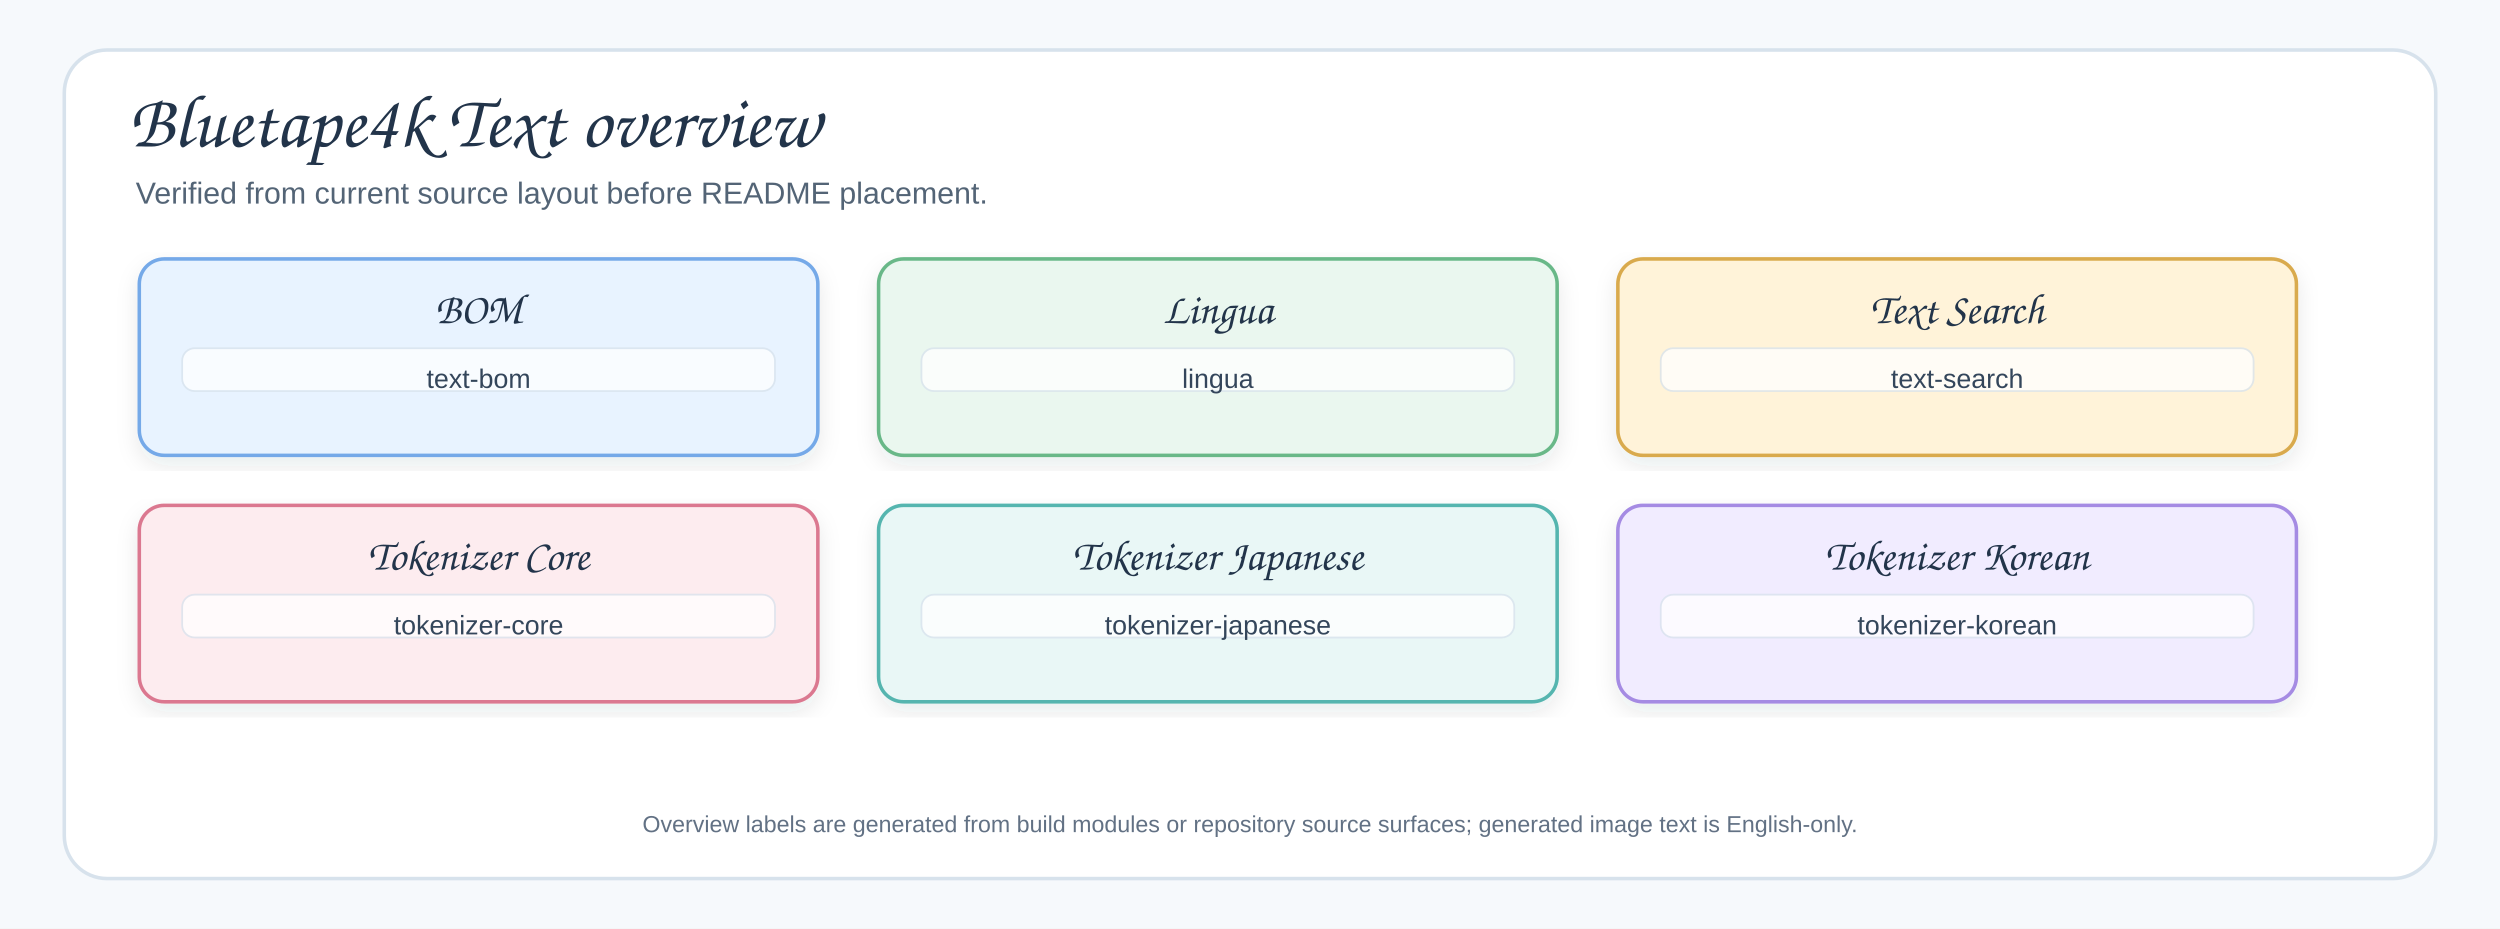
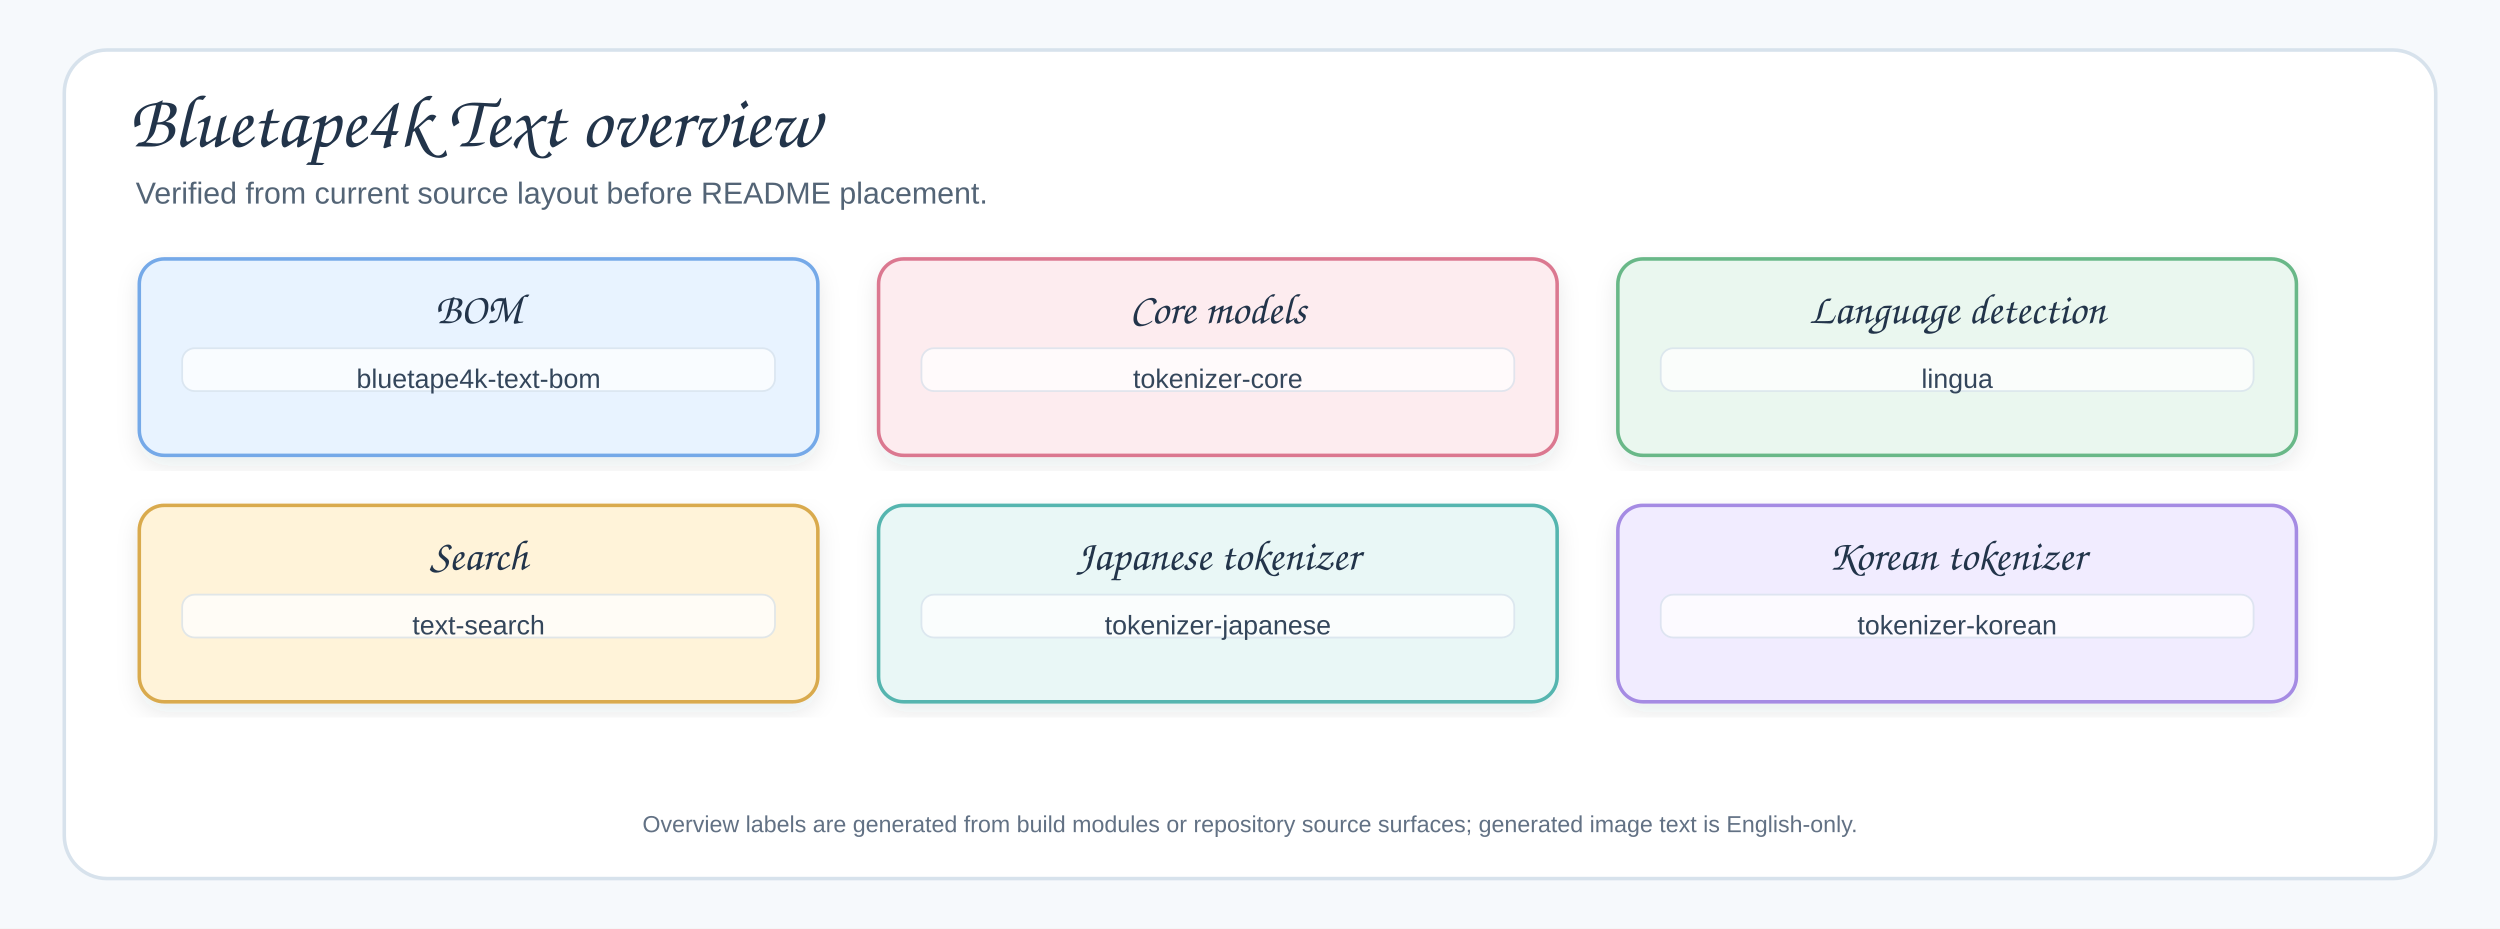
<svg xmlns="http://www.w3.org/2000/svg" width="1400" height="520" viewBox="0 0 1400 520" role="img" aria-labelledby="title desc">
  <defs>
    <filter id="shadow" x="-8%" y="-8%" width="116%" height="116%">
      <feDropShadow dx="0" dy="5" stdDeviation="6" flood-color="#203040" flood-opacity="0.09" />
    </filter>
    <style>.canvas{fill:#F6F9FC}.frame{fill:#FFFFFF;stroke:#D7E2EC;stroke-width:2}.title{font-family:"Architects Daughter","Comic Sans MS","Comic Sans",cursive;font-size:42px;fill:#22344A;font-weight:400}.subtitle{font-family:"Comic Sans MS","Comic Sans","Comic Neue",Arial,sans-serif;font-size:17px;fill:#536476;font-weight:400}.group{filter:url(#shadow);stroke-width:2}.gtitle{font-family:"Architects Daughter","Comic Sans MS","Comic Sans",cursive;font-size:24px;fill:#22344A;font-weight:400}.label{font-family:"Comic Sans MS","Comic Sans","Comic Neue",Arial,sans-serif;font-size:15px;fill:#34465B;font-weight:400}.small{font-family:"Comic Sans MS","Comic Sans","Comic Neue",Arial,sans-serif;font-size:13px;fill:#627184;font-weight:400}.axis{font-family:"Architects Daughter","Comic Sans MS","Comic Sans",cursive;font-size:22px;fill:#22344A;font-weight:400}</style>
  </defs>
  <rect class="canvas" width="1400" height="520" />
  <rect class="frame" x="36" y="28" width="1328" height="464" rx="24" />
  <text class="title" x="72" y="82">Bluetape4k Text overview</text>
  <text class="subtitle" x="76" y="114">Verified from current source layout before README placement.</text>
  <g transform="translate(78,145)">
    <rect class="group" x="0" y="0" width="380" height="110" rx="14" fill="#E8F3FF" stroke="#75A9E8" />
    <text class="gtitle" x="190" y="36" text-anchor="middle">BOM</text>
    <rect x="24" y="50" width="332" height="24" rx="7" fill="#FFFFFF" opacity="0.76" stroke="#D7E2EC" />
-     <text class="label" x="190" y="68" text-anchor="middle" dominant-baseline="middle">text-bom</text>
+     <text class="label" x="190" y="68" text-anchor="middle" dominant-baseline="middle">bluetape4k-text-bom</text>
  </g>
  <g transform="translate(492,145)">
+     <rect class="group" x="0" y="0" width="380" height="110" rx="14" fill="#FDECEF" stroke="#DB7890" />
+     <text class="gtitle" x="190" y="36" text-anchor="middle">Core models</text>
+     <rect x="24" y="50" width="332" height="24" rx="7" fill="#FFFFFF" opacity="0.76" stroke="#D7E2EC" />
+     <text class="label" x="190" y="68" text-anchor="middle" dominant-baseline="middle">tokenizer-core</text>
+   </g>
+   <g transform="translate(906,145)">
    <rect class="group" x="0" y="0" width="380" height="110" rx="14" fill="#EAF7EF" stroke="#69B888" />
-     <text class="gtitle" x="190" y="36" text-anchor="middle">Lingua</text>
+     <text class="gtitle" x="190" y="36" text-anchor="middle">Language detection</text>
    <rect x="24" y="50" width="332" height="24" rx="7" fill="#FFFFFF" opacity="0.76" stroke="#D7E2EC" />
    <text class="label" x="190" y="68" text-anchor="middle" dominant-baseline="middle">lingua</text>
  </g>
-   <g transform="translate(906,145)">
+   <g transform="translate(78,283)">
    <rect class="group" x="0" y="0" width="380" height="110" rx="14" fill="#FFF3D9" stroke="#D9AA4D" />
-     <text class="gtitle" x="190" y="36" text-anchor="middle">Text Search</text>
+     <text class="gtitle" x="190" y="36" text-anchor="middle">Search</text>
    <rect x="24" y="50" width="332" height="24" rx="7" fill="#FFFFFF" opacity="0.76" stroke="#D7E2EC" />
    <text class="label" x="190" y="68" text-anchor="middle" dominant-baseline="middle">text-search</text>
  </g>
-   <g transform="translate(78,283)">
-     <rect class="group" x="0" y="0" width="380" height="110" rx="14" fill="#FDECEF" stroke="#DB7890" />
-     <text class="gtitle" x="190" y="36" text-anchor="middle">Tokenizer Core</text>
-     <rect x="24" y="50" width="332" height="24" rx="7" fill="#FFFFFF" opacity="0.76" stroke="#D7E2EC" />
-     <text class="label" x="190" y="68" text-anchor="middle" dominant-baseline="middle">tokenizer-core</text>
-   </g>
  <g transform="translate(492,283)">
    <rect class="group" x="0" y="0" width="380" height="110" rx="14" fill="#E9F7F6" stroke="#55B5AF" />
-     <text class="gtitle" x="190" y="36" text-anchor="middle">Tokenizer Japanese</text>
+     <text class="gtitle" x="190" y="36" text-anchor="middle">Japanese tokenizer</text>
    <rect x="24" y="50" width="332" height="24" rx="7" fill="#FFFFFF" opacity="0.76" stroke="#D7E2EC" />
    <text class="label" x="190" y="68" text-anchor="middle" dominant-baseline="middle">tokenizer-japanese</text>
  </g>
  <g transform="translate(906,283)">
    <rect class="group" x="0" y="0" width="380" height="110" rx="14" fill="#F1ECFF" stroke="#A58BE3" />
-     <text class="gtitle" x="190" y="36" text-anchor="middle">Tokenizer Korean</text>
+     <text class="gtitle" x="190" y="36" text-anchor="middle">Korean tokenizer</text>
    <rect x="24" y="50" width="332" height="24" rx="7" fill="#FFFFFF" opacity="0.76" stroke="#D7E2EC" />
    <text class="label" x="190" y="68" text-anchor="middle" dominant-baseline="middle">tokenizer-korean</text>
  </g>
  <text class="small" x="700.0" y="466" text-anchor="middle">Overview labels are generated from build modules or repository source surfaces; generated image text is English-only.</text>
</svg>
